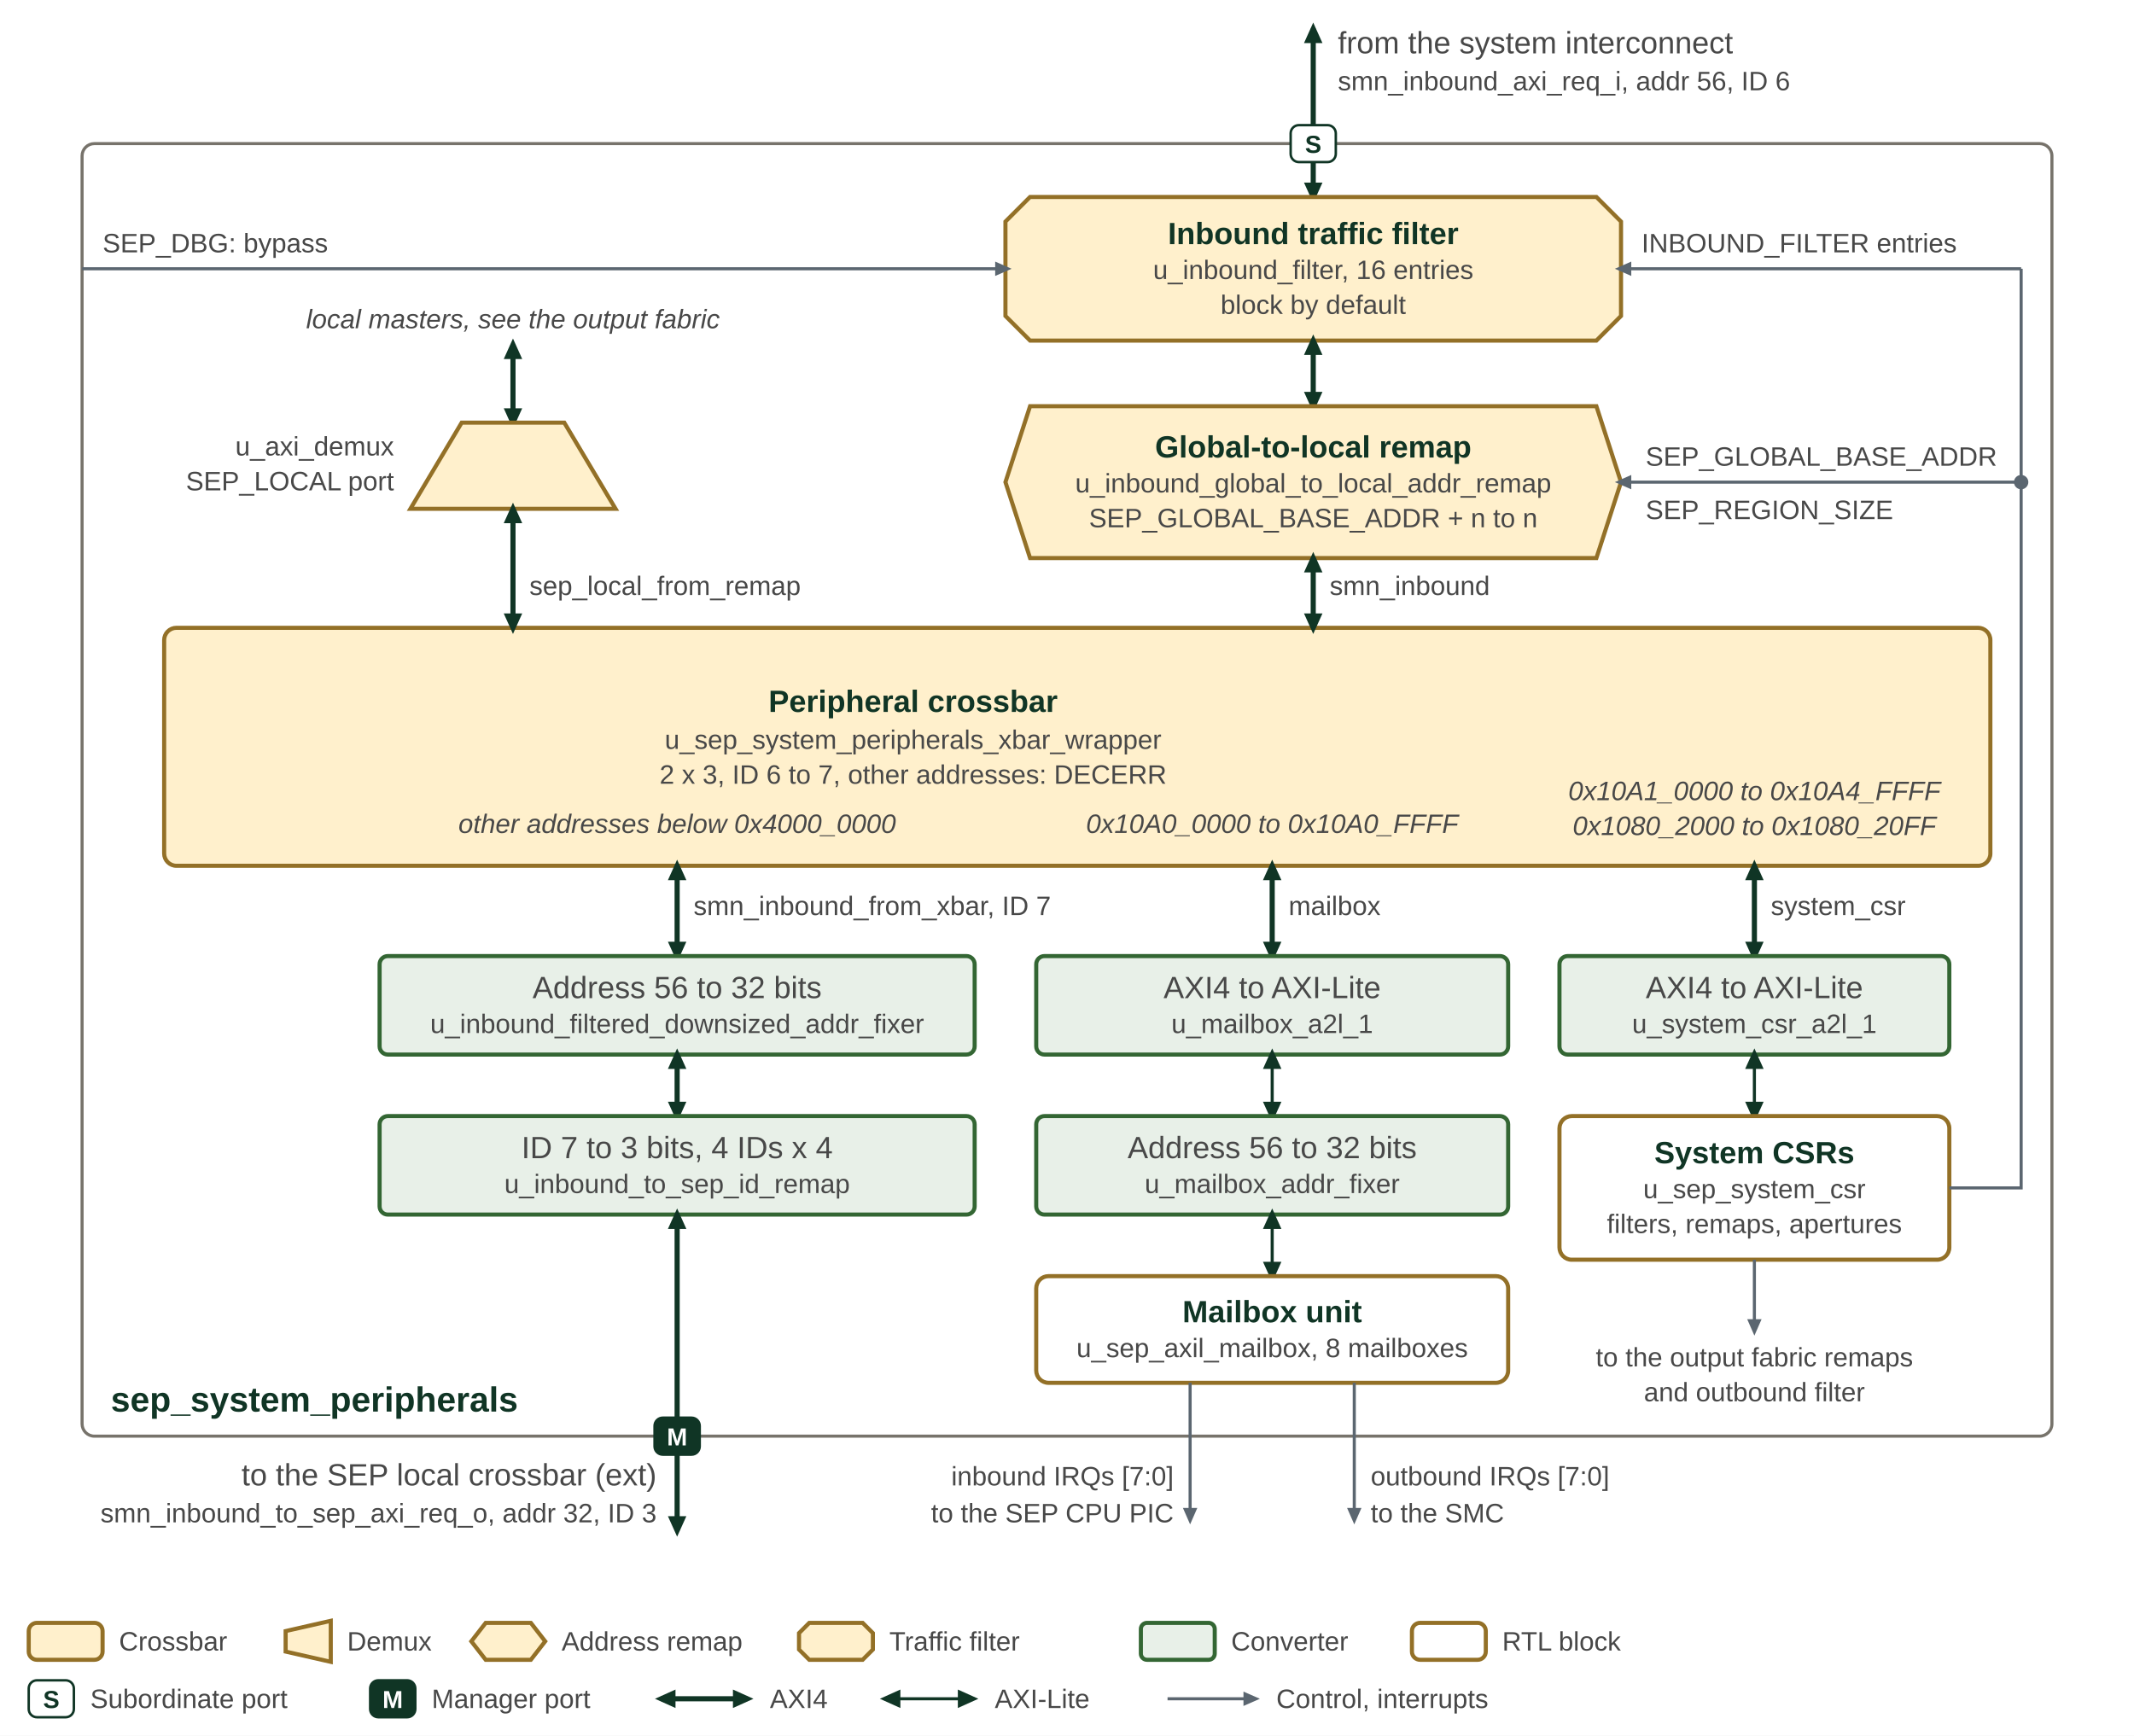
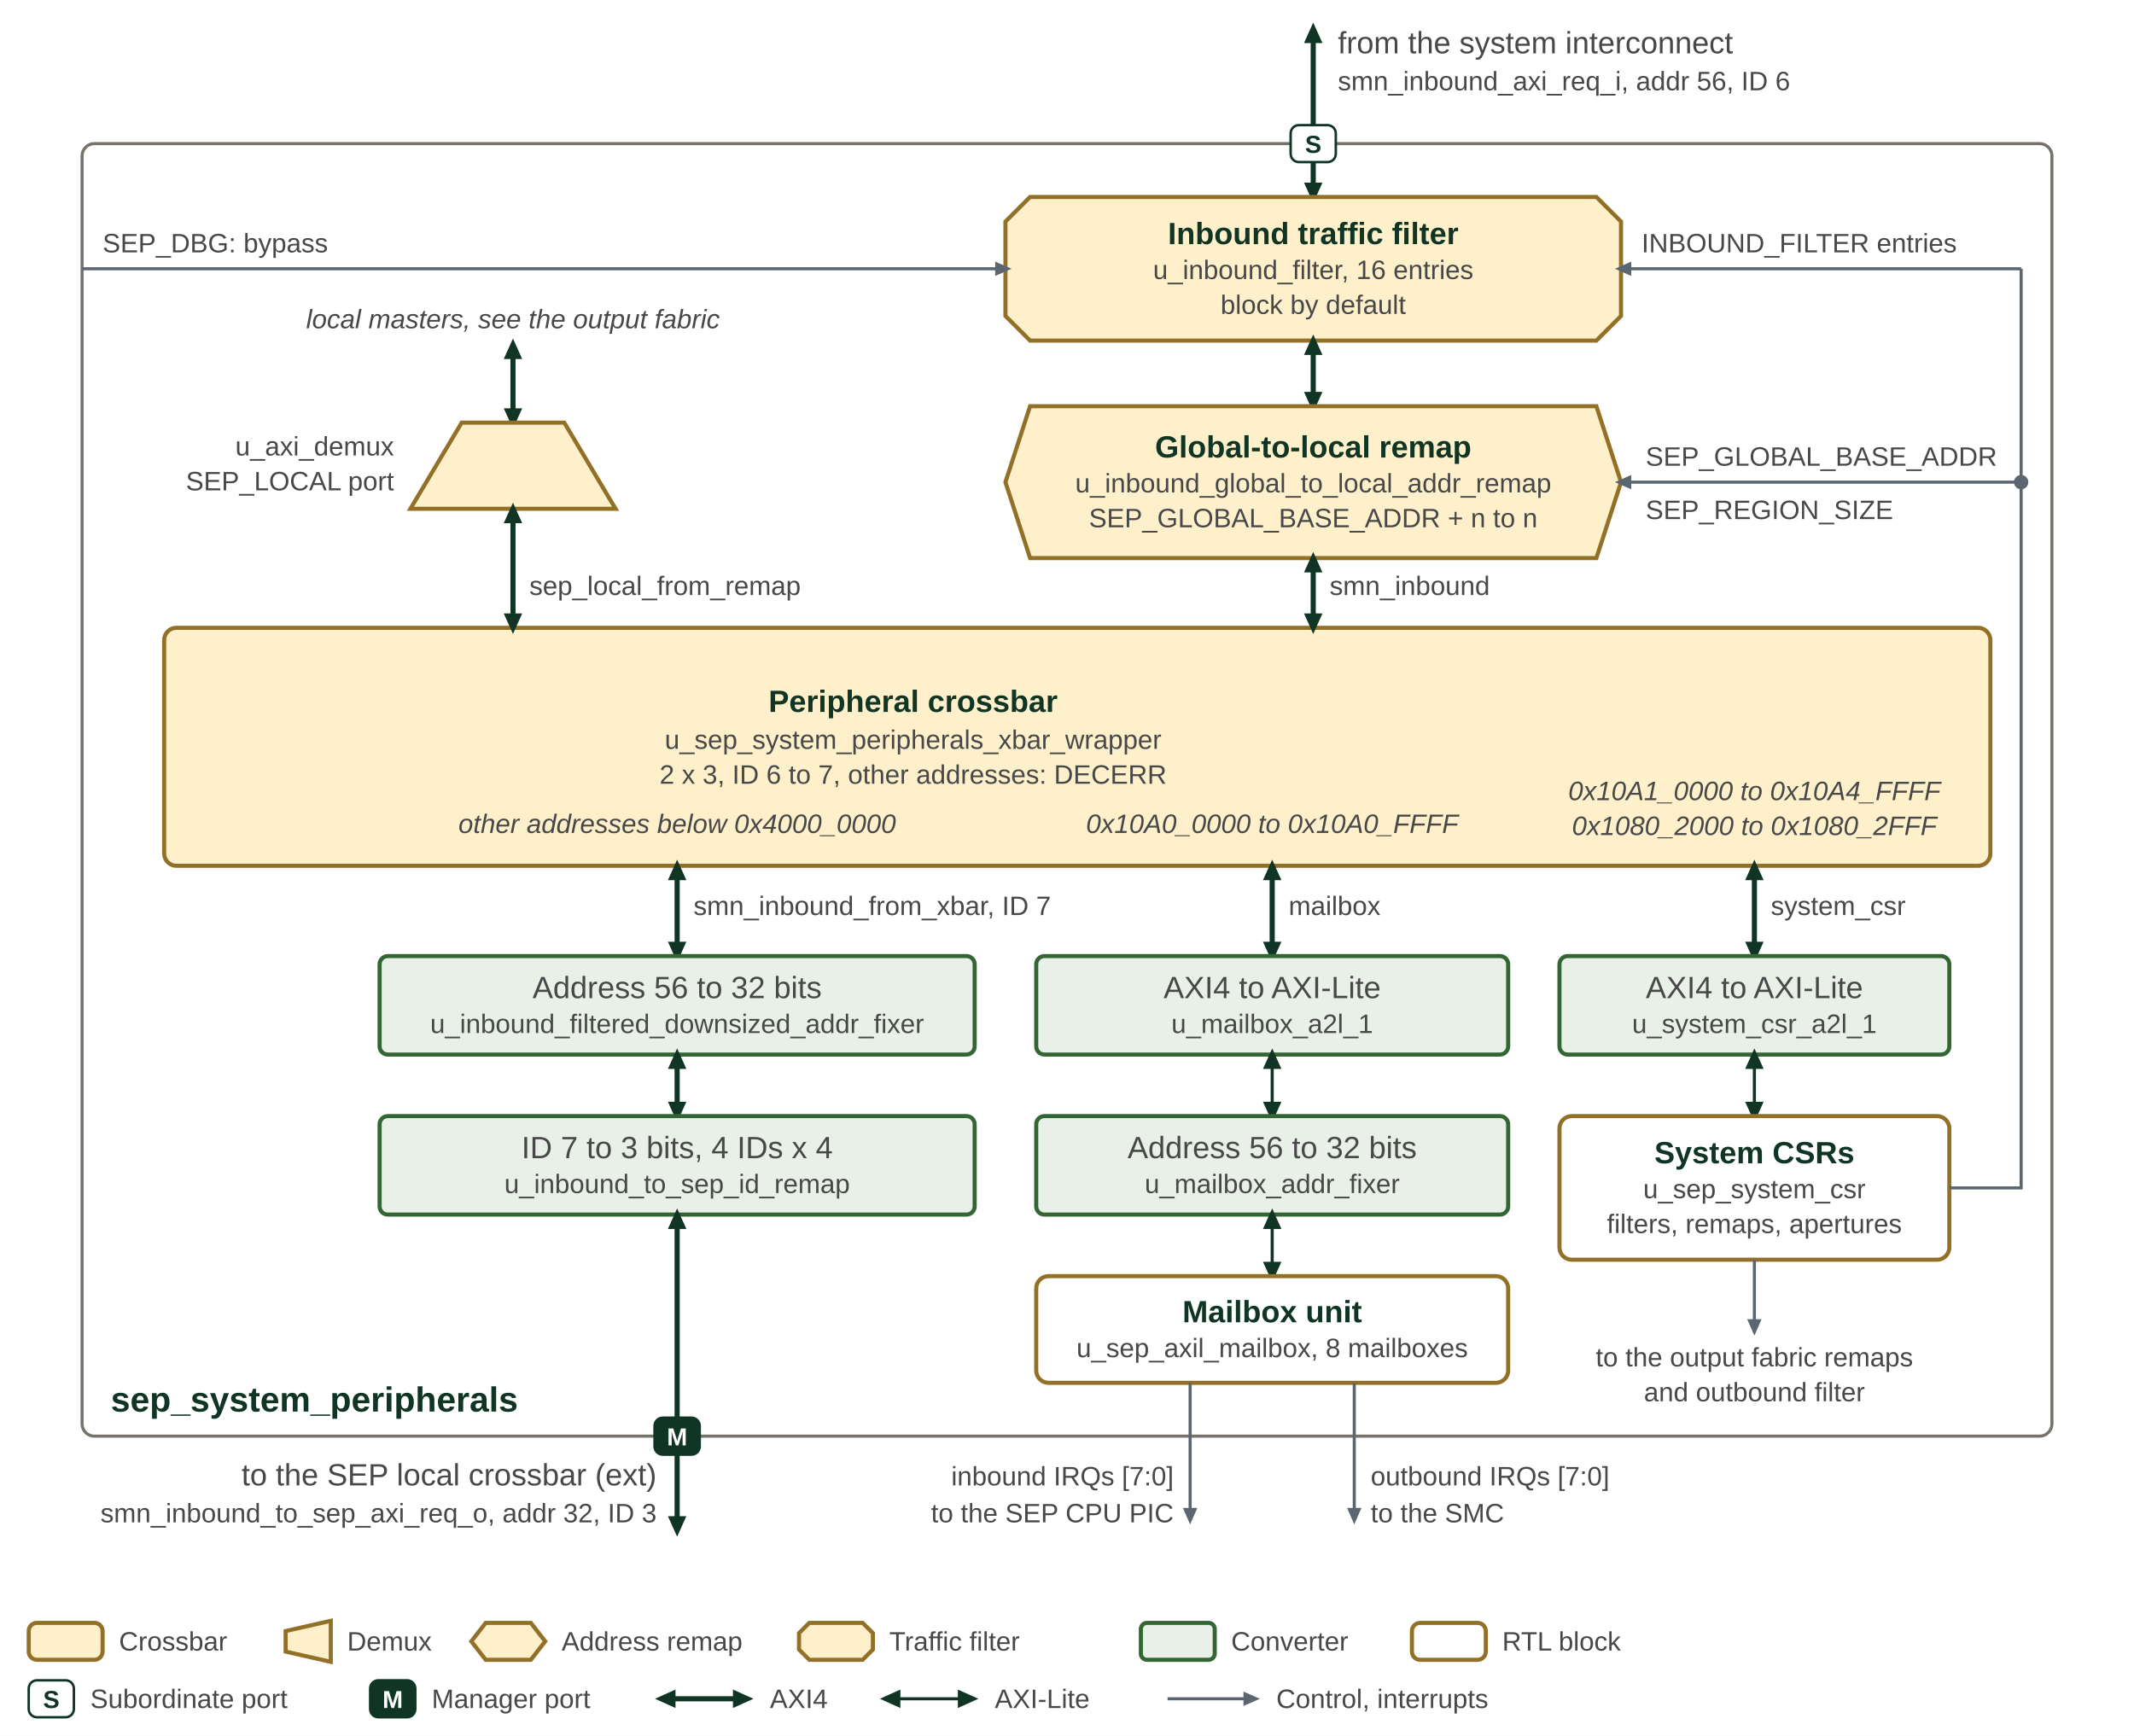
<svg xmlns="http://www.w3.org/2000/svg" width="1040" height="846" viewBox="0 0 1040 846" role="img" aria-labelledby="title desc">
  <defs>
    <marker id="ae" markerUnits="userSpaceOnUse" markerWidth="10" markerHeight="9" refX="7" refY="4.5" orient="auto">
      <path d="M0,0 L10,4.5 L0,9 Z" fill="#103525" />
    </marker>
    <marker id="as" markerUnits="userSpaceOnUse" markerWidth="10" markerHeight="9" refX="3" refY="4.5" orient="auto">
      <path d="M10,0 L0,4.5 L10,9 Z" fill="#103525" />
    </marker>
    <marker id="ge" markerUnits="userSpaceOnUse" markerWidth="8" markerHeight="7" refX="5" refY="3.5" orient="auto">
      <path d="M0,0 L8,3.5 L0,7 Z" fill="#5b6670" />
    </marker>
    <marker id="gs" markerUnits="userSpaceOnUse" markerWidth="8" markerHeight="7" refX="3" refY="3.5" orient="auto">
      <path d="M8,0 L0,3.5 L8,7 Z" fill="#5b6670" />
    </marker>
    <marker id="je" markerUnits="userSpaceOnUse" markerWidth="8" markerHeight="7" refX="5" refY="3.5" orient="auto">
      <path d="M0,0 L8,3.5 L0,7 Z" fill="#42759b" />
    </marker>
    <marker id="js" markerUnits="userSpaceOnUse" markerWidth="8" markerHeight="7" refX="3" refY="3.5" orient="auto">
      <path d="M8,0 L0,3.5 L8,7 Z" fill="#42759b" />
    </marker>
    <marker id="m-smu" markerUnits="userSpaceOnUse" markerWidth="8" markerHeight="7" refX="5" refY="3.5" orient="auto">
      <path d="M0,0 L8,3.5 L0,7 Z" fill="#103525" />
    </marker>
    <marker id="m-ref" markerUnits="userSpaceOnUse" markerWidth="8" markerHeight="7" refX="5" refY="3.5" orient="auto">
      <path d="M0,0 L8,3.5 L0,7 Z" fill="#2f7f79" />
    </marker>
    <marker id="m-per" markerUnits="userSpaceOnUse" markerWidth="8" markerHeight="7" refX="5" refY="3.5" orient="auto">
      <path d="M0,0 L8,3.5 L0,7 Z" fill="#937027" />
    </marker>
    <marker id="m-tel" markerUnits="userSpaceOnUse" markerWidth="8" markerHeight="7" refX="5" refY="3.5" orient="auto">
      <path d="M0,0 L8,3.5 L0,7 Z" fill="#664488" />
    </marker>
    <marker id="m-wdt" markerUnits="userSpaceOnUse" markerWidth="8" markerHeight="7" refX="5" refY="3.5" orient="auto">
      <path d="M0,0 L8,3.5 L0,7 Z" fill="#77736b" />
    </marker>
    <marker id="m-rosc" markerUnits="userSpaceOnUse" markerWidth="8" markerHeight="7" refX="5" refY="3.5" orient="auto">
      <path d="M0,0 L8,3.5 L0,7 Z" fill="#336633" />
    </marker>
    <marker id="m-jtag" markerUnits="userSpaceOnUse" markerWidth="8" markerHeight="7" refX="5" refY="3.5" orient="auto">
      <path d="M0,0 L8,3.5 L0,7 Z" fill="#42759b" />
    </marker>
    <marker id="m-spi" markerUnits="userSpaceOnUse" markerWidth="8" markerHeight="7" refX="5" refY="3.5" orient="auto">
      <path d="M0,0 L8,3.5 L0,7 Z" fill="#5b6670" />
    </marker>
    <marker id="m-slate" markerUnits="userSpaceOnUse" markerWidth="8" markerHeight="7" refX="5" refY="3.5" orient="auto">
      <path d="M0,0 L8,3.5 L0,7 Z" fill="#5b6670" />
    </marker>
    <marker id="m-pg" markerUnits="userSpaceOnUse" markerWidth="8" markerHeight="7" refX="5" refY="3.5" orient="auto">
      <path d="M0,0 L8,3.5 L0,7 Z" fill="#336633" />
    </marker>
    <style>
text { font-family: Arial, sans-serif; font-size: 15px; fill: #484848; }
.t { fill: #484848; }
.b { font-size: 17px; font-weight: bold; fill: #103525; }
.bs { font-size: 15px; font-weight: bold; fill: #103525; }
.h { font-size: 22px; font-weight: bold; fill: #103525; }
.s { font-size: 13px; fill: #484848; }
.si { font-size: 13px; font-style: italic; fill: #484848; }
.pmt { font-size: 12px; font-weight: bold; fill: #ffffff; }
.pst { font-size: 12px; font-weight: bold; fill: #103525; }
.pjt { font-size: 12px; font-weight: bold; fill: #1d4b6e; }
.pct { font-size: 12px; font-weight: bold; fill: #1f5c57; }
.pm { fill: #103525; stroke: #103525; stroke-width: 1.2; }
.ps { fill: #ffffff; stroke: #103525; stroke-width: 1.2; }
.pj { fill: #e8f3ff; stroke: #42759b; stroke-width: 1.2; }
.pc { fill: #d9f0ee; stroke: #2f7f79; stroke-width: 1.2; }
.smu { fill: #ffffff; stroke: #77736b; stroke-width: 1.5; }
.network { fill: #e8f0e8; stroke: #336633; stroke-width: 2; }
.fabric { fill: #fff0cc; stroke: #937027; stroke-width: 2; }
.core { fill: #ffffff; stroke: #937027; stroke-width: 2; }
.future { fill: #ffffff; stroke: #937027; stroke-width: 2; }
.nostroke { stroke: none; }
.fut { fill: none; stroke-dasharray: 7 5; }
.opt { stroke-dasharray: 7 5; }
.hatch { fill: none; stroke: #103525; stroke-opacity: 0.16; stroke-width: 1.2; }
.external { fill: #f2f2f2; stroke: #77736b; stroke-width: 1.5; }
.axi { fill: none; stroke: #103525; stroke-width: 2.5; marker-start: url(#as); marker-end: url(#ae); }
.axio { fill: none; stroke: #103525; stroke-width: 2.5; stroke-dasharray: 8 5; marker-start: url(#as); marker-end: url(#ae); }
.sig { fill: none; stroke: #5b6670; stroke-width: 1.5; marker-start: url(#gs); marker-end: url(#ge); }
.sigo { fill: none; stroke: #5b6670; stroke-width: 1.5; marker-end: url(#ge); }
.jtag { fill: none; stroke: #42759b; stroke-width: 1.8; marker-end: url(#je); }
.jtagb { fill: none; stroke: #42759b; stroke-width: 1.8; marker-start: url(#js); marker-end: url(#je); }
.sigplain { fill: none; stroke: #5b6670; stroke-width: 1.5; }
.n-smu { fill: none; stroke: #103525; stroke-width: 2.5; }
.a-smu { fill: none; stroke: #103525; stroke-width: 2.5; marker-end: url(#m-smu); }
.n-ref { fill: none; stroke: #2f7f79; stroke-width: 1.8; }
.a-ref { fill: none; stroke: #2f7f79; stroke-width: 1.8; marker-end: url(#m-ref); }
.n-per { fill: none; stroke: #937027; stroke-width: 1.8; }
.a-per { fill: none; stroke: #937027; stroke-width: 1.8; marker-end: url(#m-per); }
.n-tel { fill: none; stroke: #664488; stroke-width: 1.8; }
.a-tel { fill: none; stroke: #664488; stroke-width: 1.8; marker-end: url(#m-tel); }
.n-wdt { fill: none; stroke: #77736b; stroke-width: 1.8; }
.a-wdt { fill: none; stroke: #77736b; stroke-width: 1.8; marker-end: url(#m-wdt); }
.n-rosc { fill: none; stroke: #336633; stroke-width: 1.8; }
.a-rosc { fill: none; stroke: #336633; stroke-width: 1.8; marker-end: url(#m-rosc); }
.n-jtag { fill: none; stroke: #42759b; stroke-width: 1.8; }
.a-jtag { fill: none; stroke: #42759b; stroke-width: 1.8; marker-end: url(#m-jtag); }
.n-spi { fill: none; stroke: #5b6670; stroke-width: 1.8; }
.a-spi { fill: none; stroke: #5b6670; stroke-width: 1.8; marker-end: url(#m-spi); }
.n-slate { fill: none; stroke: #5b6670; stroke-width: 1.8; }
.a-slate { fill: none; stroke: #5b6670; stroke-width: 1.8; marker-end: url(#m-slate); }
.n-pg { fill: none; stroke: #336633; stroke-width: 1.8; }
.a-pg { fill: none; stroke: #336633; stroke-width: 1.8; marker-end: url(#m-pg); }
.axil { fill: none; stroke: #103525; stroke-width: 1.5; marker-start: url(#as); marker-end: url(#ae); }
.sigd { fill: none; stroke: #5b6670; stroke-width: 1.5; stroke-dasharray: 5 4; marker-end: url(#ge); }
.axin { fill: none; stroke: #103525; stroke-width: 2.5; }
.axis { fill: none; stroke: #103525; stroke-width: 2.5; marker-start: url(#as); }
.axie { fill: none; stroke: #103525; stroke-width: 2.5; marker-end: url(#ae); }
.axiln { fill: none; stroke: #103525; stroke-width: 1.5; }
</style>
  </defs>
  <rect width="1040" height="846" fill="#ffffff" />
  <rect class="smu" x="40" y="70" width="960" height="630" rx="6" />
  <text class="b" x="54" y="688" text-anchor="start">sep_system_peripherals</text>
  <text class="t" x="652" y="26" text-anchor="start">from the system interconnect</text>
  <text class="s" x="652" y="44" text-anchor="start">smn_inbound_axi_req_i, addr 56, ID 6</text>
  <path class="axi" d="M640,14 L640,96" />
  <path class="fabric" d="M502,96 L778,96 L790,108 L790,154 L778,166 L502,166 L490,154 L490,108 Z" />
  <text class="bs" x="640" y="119" text-anchor="middle">Inbound traffic filter</text>
  <text class="s" x="640" y="136" text-anchor="middle">u_inbound_filter, 16 entries</text>
  <text class="s" x="640" y="153" text-anchor="middle">block by default</text>
  <path class="sigo" d="M40,131 L490,131" />
  <text class="s" x="50" y="123" text-anchor="start">SEP_DBG: bypass</text>
  <path class="axi" d="M640,166 L640,198" />
  <path class="fabric" d="M502,198 L778,198 L790,235 L778,272 L502,272 L490,235 Z" />
  <text class="bs" x="640" y="223" text-anchor="middle">Global-to-local remap</text>
  <text class="s" x="640" y="240" text-anchor="middle">u_inbound_global_to_local_addr_remap</text>
  <text class="s" x="640" y="257" text-anchor="middle">SEP_GLOBAL_BASE_ADDR + n to n</text>
  <text class="si" x="250" y="160" text-anchor="middle">local masters, see the output fabric</text>
  <path class="axi" d="M250,168 L250,206" />
  <path class="fabric" d="M225,206 L275,206 L300,248 L200,248 Z" />
  <text class="s" x="192" y="222" text-anchor="end">u_axi_demux</text>
  <text class="s" x="192" y="239" text-anchor="end">SEP_LOCAL port</text>
  <rect class="fabric" x="80" y="306" width="890" height="116" rx="6" />
  <path class="axi" d="M640,272 L640,306" />
  <path class="axi" d="M250,248 L250,306" />
  <text class="s" x="258" y="290" text-anchor="start">sep_local_from_remap</text>
  <text class="s" x="648" y="290" text-anchor="start">smn_inbound</text>
  <text class="bs" x="445" y="347" text-anchor="middle">Peripheral crossbar</text>
  <text class="s" x="445" y="365" text-anchor="middle">u_sep_system_peripherals_xbar_wrapper</text>
  <text class="s" x="445" y="382" text-anchor="middle">2 x 3, ID 6 to 7, other addresses: DECERR</text>
  <text class="si" x="330" y="406" text-anchor="middle">other addresses below 0x4000_0000</text>
  <text class="si" x="620" y="406" text-anchor="middle">0x10A0_0000 to 0x10A0_FFFF</text>
  <text class="si" x="855" y="390" text-anchor="middle">0x10A1_0000 to 0x10A4_FFFF</text>
-   <text class="si" x="855" y="407" text-anchor="middle">0x1080_2000 to 0x1080_20FF</text>
+   <text class="si" x="855" y="407" text-anchor="middle">0x1080_2000 to 0x1080_2FFF</text>
  <text class="s" x="338" y="446" text-anchor="start">smn_inbound_from_xbar, ID 7</text>
  <text class="s" x="628" y="446" text-anchor="start">mailbox</text>
  <text class="s" x="863" y="446" text-anchor="start">system_csr</text>
  <path class="axi" d="M330,422 L330,466" />
  <rect class="network" x="185" y="466" width="290" height="48" rx="4" />
  <text class="t" x="330" y="486.5" text-anchor="middle">Address 56 to 32 bits</text>
  <text class="s" x="330" y="503.5" text-anchor="middle">u_inbound_filtered_downsized_addr_fixer</text>
  <path class="axi" d="M330,514 L330,544" />
  <rect class="network" x="185" y="544" width="290" height="48" rx="4" />
  <text class="t" x="330" y="564.5" text-anchor="middle">ID 7 to 3 bits, 4 IDs x 4</text>
  <text class="s" x="330" y="581.5" text-anchor="middle">u_inbound_to_sep_id_remap</text>
  <path class="axi" d="M330,592 L330,746" />
  <text class="t" x="320" y="724" text-anchor="end">to the SEP local crossbar (ext)</text>
  <text class="s" x="320" y="742" text-anchor="end">smn_inbound_to_sep_axi_req_o, addr 32, ID 3</text>
  <path class="axi" d="M620,422 L620,466" />
  <rect class="network" x="505" y="466" width="230" height="48" rx="4" />
  <text class="t" x="620" y="486.5" text-anchor="middle">AXI4 to AXI-Lite</text>
  <text class="s" x="620" y="503.5" text-anchor="middle">u_mailbox_a2l_1</text>
  <path class="axil" d="M620,514 L620,544" />
  <rect class="network" x="505" y="544" width="230" height="48" rx="4" />
  <text class="t" x="620" y="564.5" text-anchor="middle">Address 56 to 32 bits</text>
  <text class="s" x="620" y="581.5" text-anchor="middle">u_mailbox_addr_fixer</text>
  <path class="axil" d="M620,592 L620,622" />
  <rect class="core" x="505" y="622" width="230" height="52" rx="6" />
  <text class="bs" x="620" y="644.5" text-anchor="middle">Mailbox unit</text>
  <text class="s" x="620" y="661.5" text-anchor="middle">u_sep_axil_mailbox, 8 mailboxes</text>
  <path class="sigo" d="M580,674 L580,740" />
  <path class="sigo" d="M660,674 L660,740" />
  <text class="s" x="572" y="724" text-anchor="end">inbound IRQs [7:0]</text>
  <text class="s" x="572" y="742" text-anchor="end">to the SEP CPU PIC</text>
  <text class="s" x="668" y="724" text-anchor="start">outbound IRQs [7:0]</text>
  <text class="s" x="668" y="742" text-anchor="start">to the SMC</text>
  <path class="axi" d="M855,422 L855,466" />
  <rect class="network" x="760" y="466" width="190" height="48" rx="4" />
  <text class="t" x="855" y="486.5" text-anchor="middle">AXI4 to AXI-Lite</text>
  <text class="s" x="855" y="503.5" text-anchor="middle">u_system_csr_a2l_1</text>
  <path class="axil" d="M855,514 L855,544" />
  <rect class="core" x="760" y="544" width="190" height="70" rx="6" />
  <text class="bs" x="855" y="567" text-anchor="middle">System CSRs</text>
  <text class="s" x="855" y="584" text-anchor="middle">u_sep_system_csr</text>
  <text class="s" x="855" y="601" text-anchor="middle">filters, remaps, apertures</text>
  <path class="sigo" d="M855,614 L855,648" />
  <text class="s" x="855" y="666" text-anchor="middle">to the output fabric remaps</text>
  <text class="s" x="855" y="683" text-anchor="middle">and outbound filter</text>
  <path class="sigplain" d="M950,579 L985,579 L985,131" />
  <path class="sigo" d="M985,131 L790,131" />
  <circle cx="985" cy="235" r="3.5" fill="#5b6670" />
  <path class="sigo" d="M985,235 L790,235" />
  <text class="s" x="800" y="123" text-anchor="start">INBOUND_FILTER entries</text>
  <text class="s" x="802" y="227" text-anchor="start">SEP_GLOBAL_BASE_ADDR</text>
  <text class="s" x="802" y="253" text-anchor="start">SEP_REGION_SIZE</text>
  <rect class="fabric" x="14" y="791" width="36" height="18" rx="4" />
  <text class="s" x="58" y="804.5" text-anchor="start">Crossbar</text>
  <path class="fabric" d="M139.2,795 L161.2,790 L161.2,810 L139.2,805 Z" />
  <text class="s" x="169.2" y="804.5" text-anchor="start">Demux</text>
  <path class="fabric" d="M236.7,791 L258.7,791 L265.7,800 L258.7,809 L236.7,809 L229.7,800 Z" />
  <text class="s" x="273.7" y="804.5" text-anchor="start">Address remap</text>
  <path class="fabric" d="M394.4,791 L420.4,791 L425.4,796 L425.4,804 L420.4,809 L394.4,809 L389.4,804 L389.4,796 Z" />
  <text class="s" x="433.4" y="804.5" text-anchor="start">Traffic filter</text>
  <rect class="network" x="556" y="791" width="36" height="18" rx="3" />
  <text class="s" x="600" y="804.5" text-anchor="start">Converter</text>
  <rect class="core" x="688.1" y="791" width="36" height="18" rx="4" />
  <text class="s" x="732.1" y="804.5" text-anchor="start">RTL block</text>
  <text class="s" x="44" y="832.5" text-anchor="start">Subordinate port</text>
  <text class="s" x="210.4" y="832.5" text-anchor="start">Manager port</text>
  <path class="axi" d="M322.2,828 L364.2,828" />
  <text class="s" x="375.2" y="832.5" text-anchor="start">AXI4</text>
  <path class="axil" d="M431.8,828 L473.8,828" />
  <text class="s" x="484.8" y="832.5" text-anchor="start">AXI-Lite</text>
  <path class="sigo" d="M569.0,828 L611.0,828" />
  <text class="s" x="622" y="832.5" text-anchor="start">Control, interrupts</text>
  <rect class="ps" x="629.0" y="61.0" width="22" height="18" rx="4" />
  <text class="pst" x="640" y="74.5" text-anchor="middle">S</text>
  <rect class="pm" x="319.0" y="691.0" width="22" height="18" rx="4" />
  <text class="pmt" x="330" y="704.5" text-anchor="middle">M</text>
  <rect class="ps" x="14.0" y="819.0" width="22" height="18" rx="4" />
  <text class="pst" x="25" y="832.5" text-anchor="middle">S</text>
  <rect class="pm" x="180.4" y="819.0" width="22" height="18" rx="4" />
  <text class="pmt" x="191.4" y="832.5" text-anchor="middle">M</text>
</svg>
